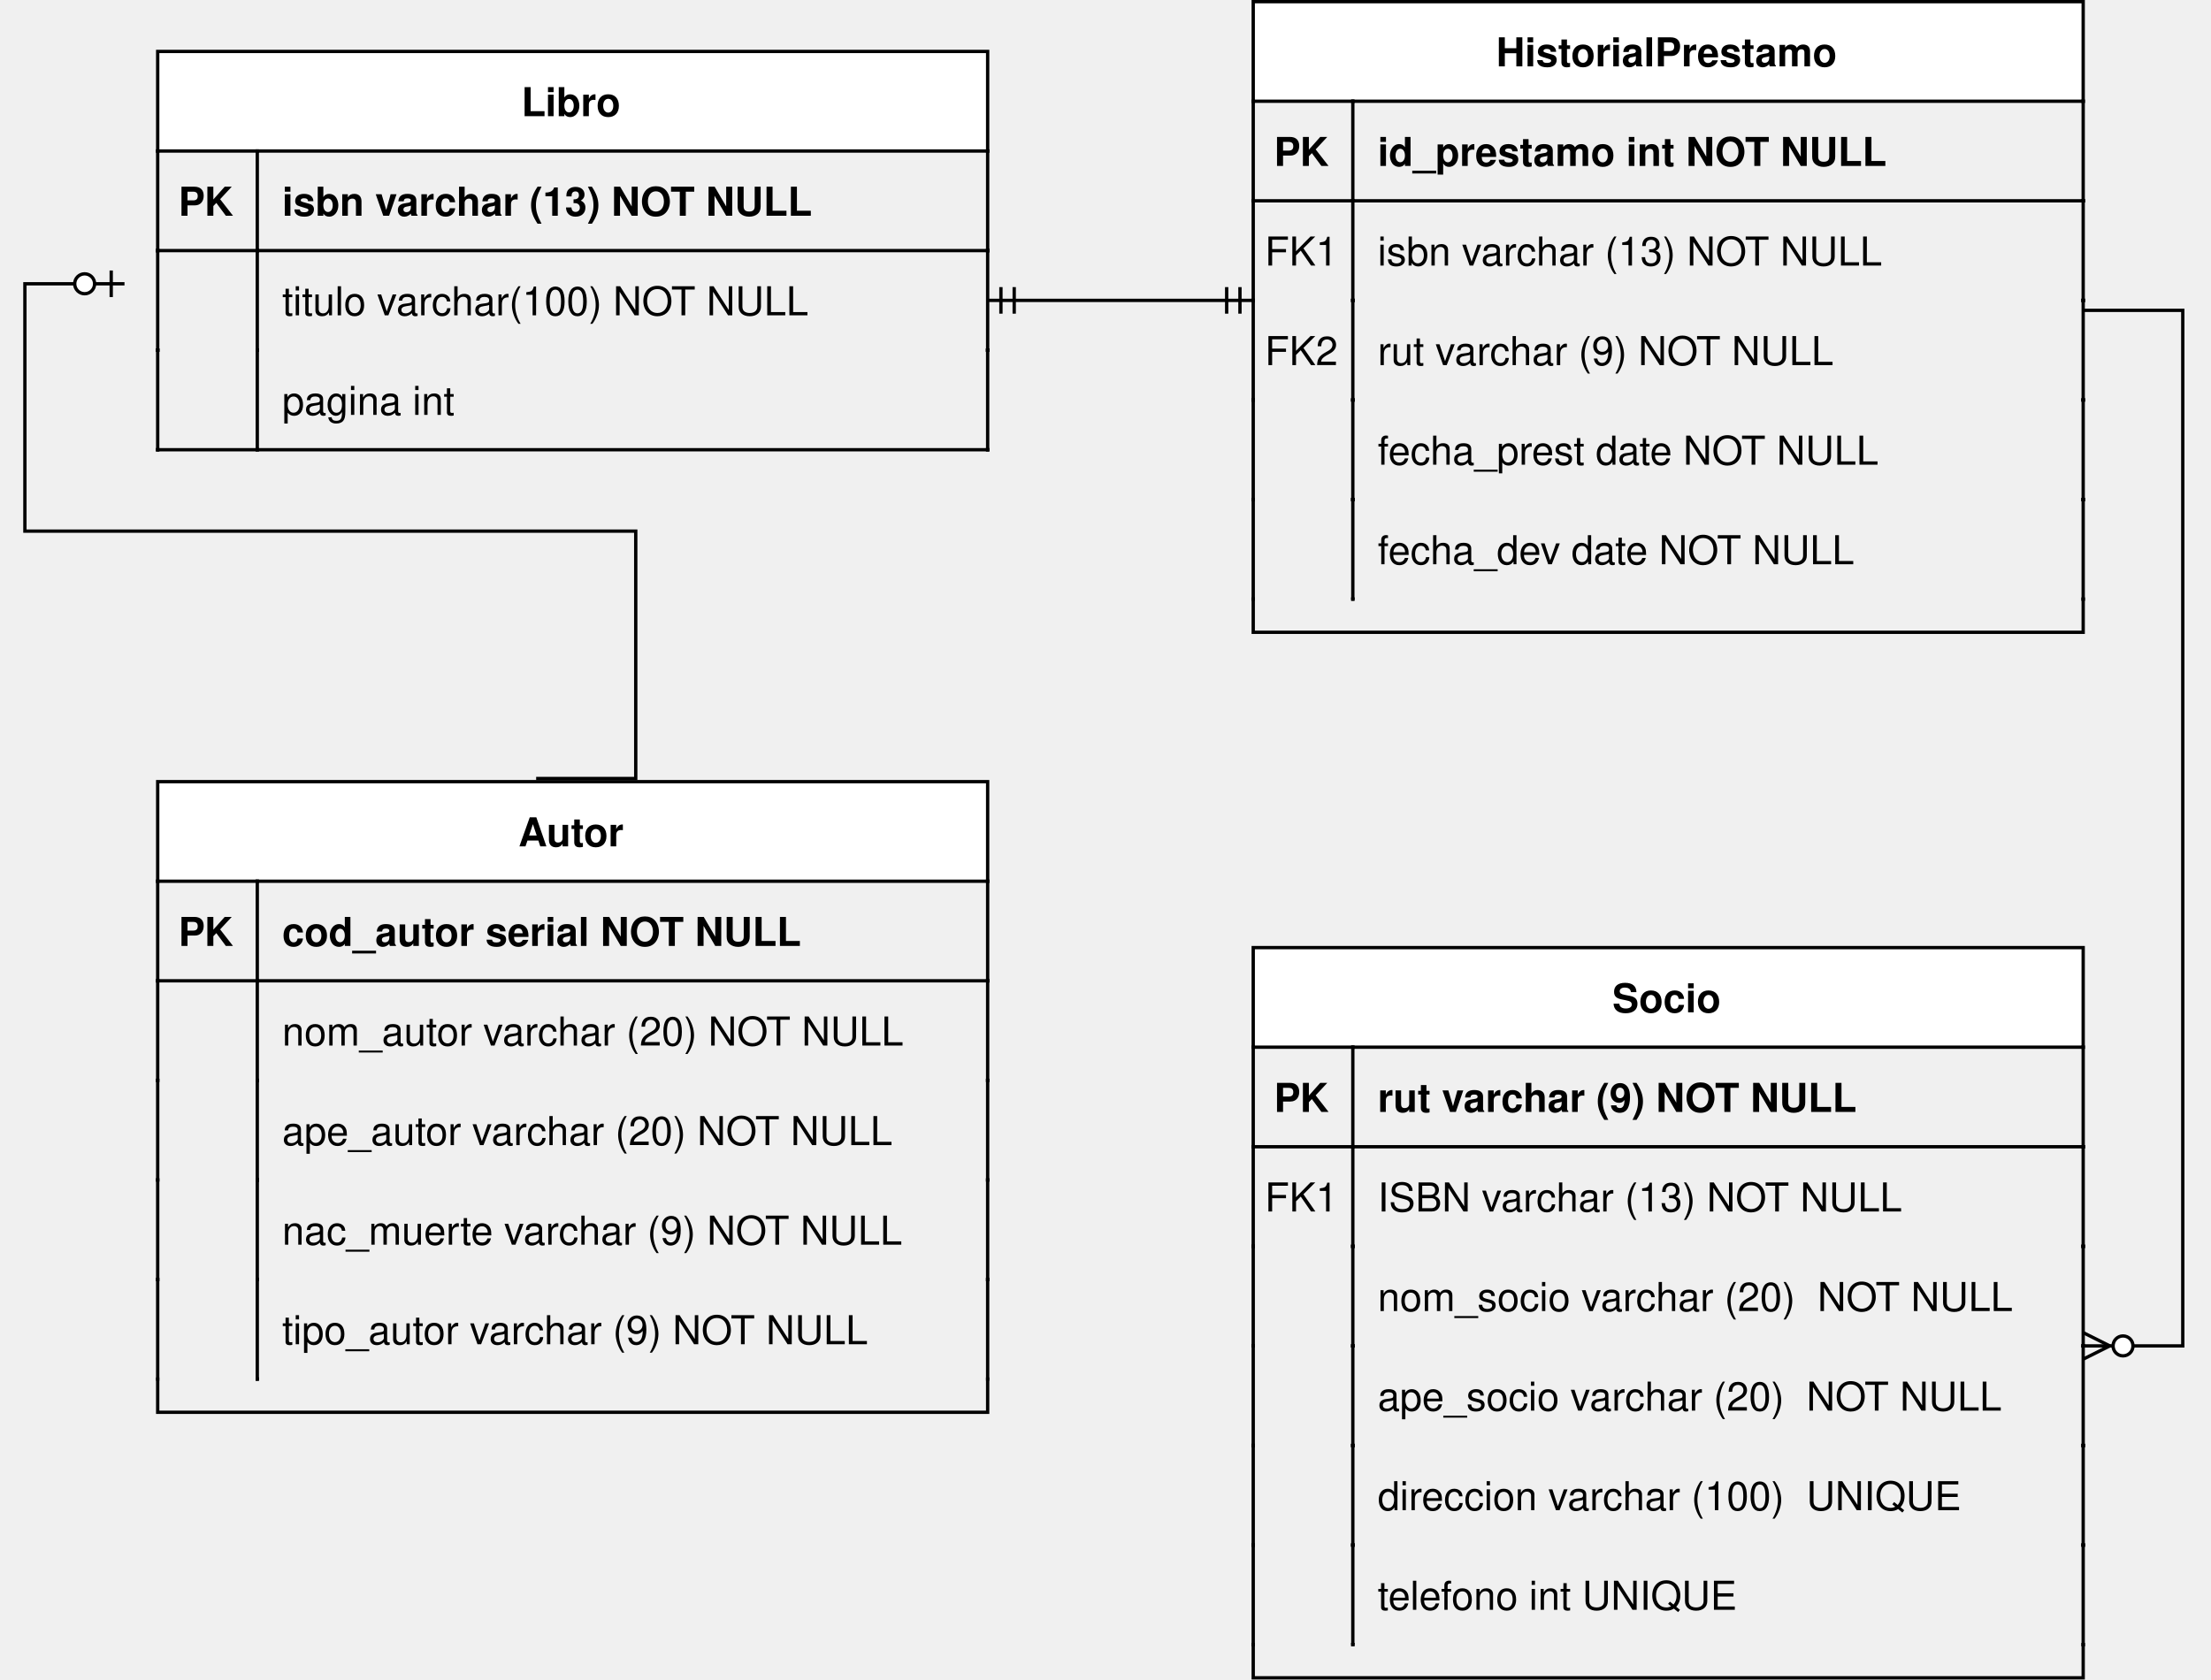
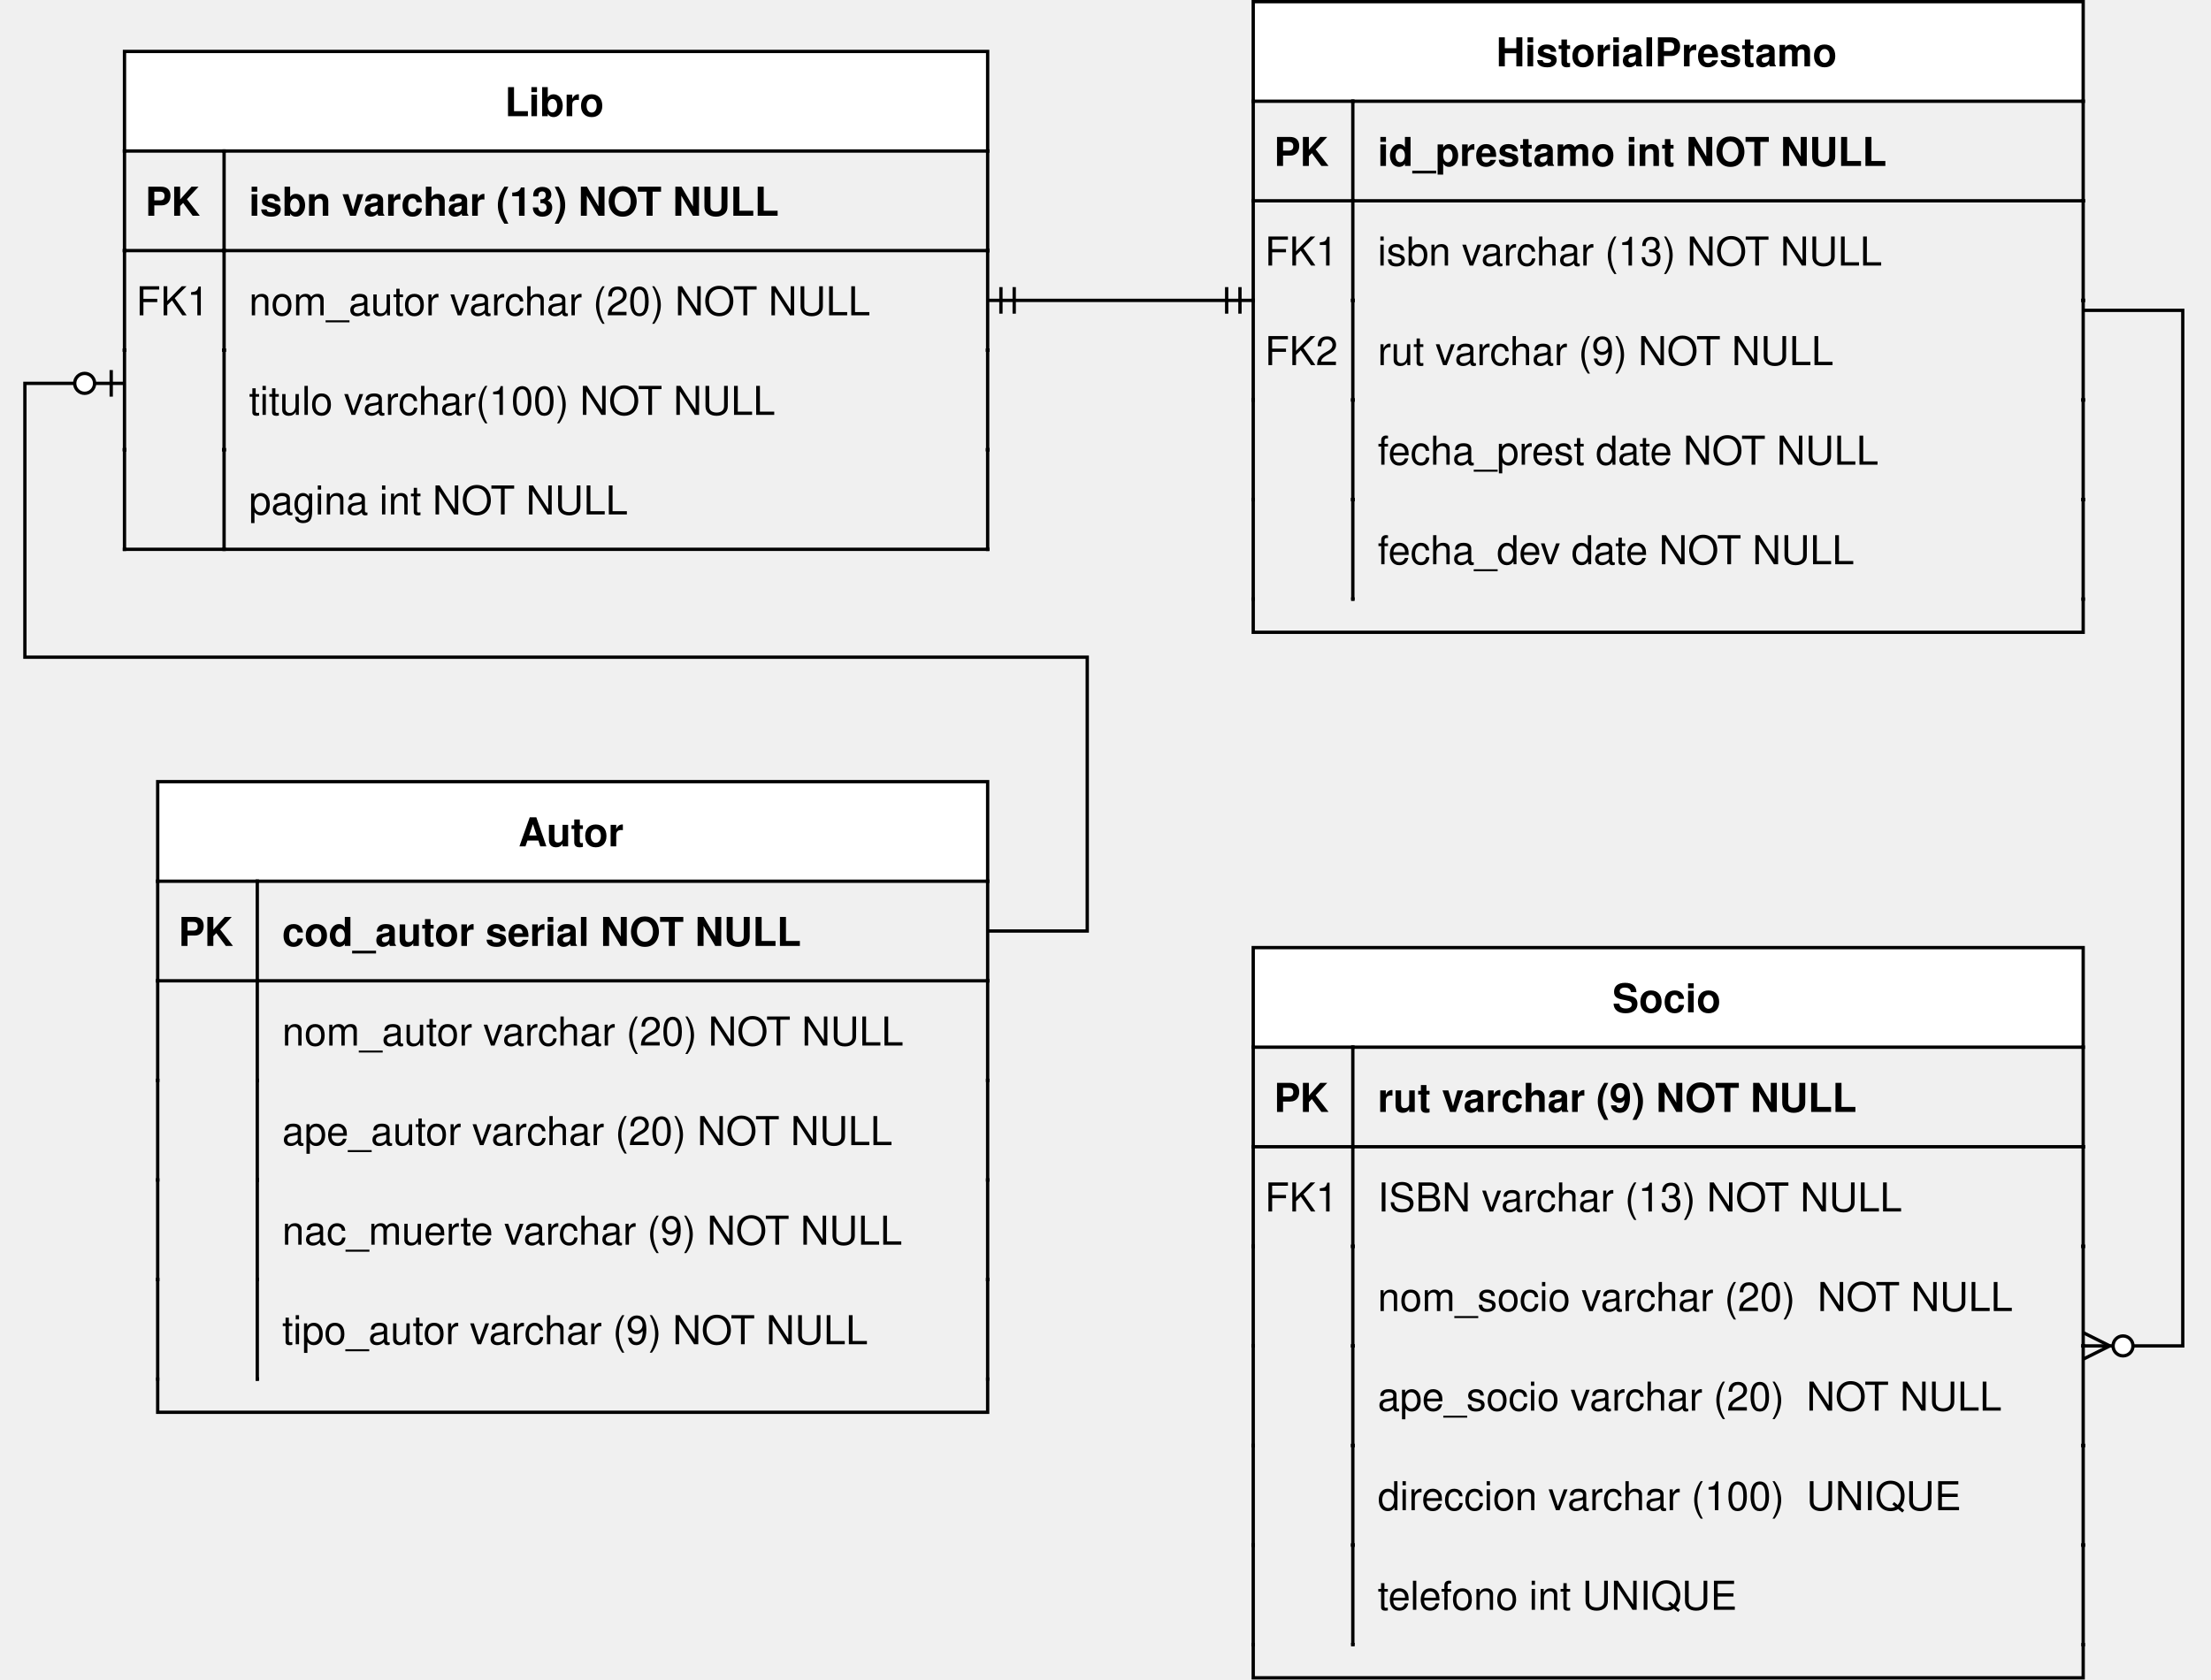
- <svg xmlns="http://www.w3.org/2000/svg" version="1.1" width="666px" height="506px" viewBox="-0.5 -0.5 666 506" content="&lt;mxfile host=&quot;app.diagrams.net&quot; modified=&quot;2022-03-12T14:23:06.981Z&quot; agent=&quot;5.0 (Windows NT 10.0; Win64; x64) AppleWebKit/537.36 (KHTML, like Gecko) Chrome/99.0.484.51 Safari/537.36&quot; etag=&quot;VTxY6vHKy9O6_uu7Og4n&quot; version=&quot;17.1.2&quot; type=&quot;github&quot; pages=&quot;2&quot;&gt;&lt;diagram id=&quot;R2lEEEUBdFMjLlhIrx00&quot; name=&quot;Page-1&quot;&gt;7V1RU6M6FP41zOw+6ECBqo+26urd6rpW9+7eFyeW2OYuJd2Q2tZfvwmQthBQKmCxYcZRcggBznfyneTkEDWzO55/IWAyusQOdLWW7sw180RrtQxDP2R/uGQRSiyrFQqGBDlRpZWgj55hJNQj6RQ50I9VpBi7FE3iwgH2PDigMRkgBM/i1R6xG7/rBAyhJOgPgCtL/0UOHYXSQ1tfyc8hGo7o8oWjM2MgKkcCfwQcPIuJ4JyeYY9Gj3gNyRh40KPszCUgvyHR7NMRpfxNj7XWGft55LX3hxgPXQgmyN8f4DETD3xW5ewRjJHL1bzWUCdqiN3OPNXMLsGYhkfjeRe6HCsBQ/hMZxlnl3ogvN0cF3T3nha93zr1zmfmD3p5Obw+eNhrmWEzT8CdRgruoQeCIw3RhVA7U9aEH1LwwEUdnwJCI+swdSZgeFOAPPZq5okRlF0XTHwUVA8lI+Q6PbDAUyoaEqXOI5pD5yY0Dl6X2UmPNcaLvHGu5n70MPw0cNHQY8cD9u78jh0CffYsPeDTqIasnUhhT5BQOF8TRdr6AvEYUrJgVcRZYRVRTzEOo/JsZXctYXejdZsTF4LIkIbLtlf4sIMIok3gsiS4MpFi704RcG9YJwTeMAAtjglXrEPw5BaQIaSRYIIRV+npEwy7QaB95Lpd7GIOrYc9KKoFb2d32A97366+b2s2e4AuKxurMvvh1QntYs+nhJkIvxVkSM0gR6tD8SS6jwsfxWOQSJv8+AFTynpVFq4v2/XraEfomjnBNSvD1pawvf66CbqYveyjGzDaCDkO9MJeyVkYrBBPATMVgaXWk3Ak+2JeRKzciKxBYG6IQNTYSi0btwZcZv4eoLCDp57jS7Aun7MA0m0JaeQ/eIGEDEaAeQf9k2F+Zn+uvt3y33e9nrZ0W3UyBkHEYd2OPwED5A174ZXthLXYlVjLPLv/tkq1nlzNlWs+Py4ubu3On4vZ889hf3z38I/58GevpbIP0Kv0Ae139AGp0MqjsRr2eVn9L5qpUnyfqgl50EYRnbp4Rfif2CwlSfe1w/1Vri/dMJSjdnkI2FB7OdR+tG1ql8d8NeziOXuwnVv7u07tBxKqEzBEHuDX8XBP7RAui8Tzm8Auk/j91+f2id55+u+oO/v/7rCN5mfunpFjgA6dIRTTIqZoRBc30AUUYe90dSacPIUxNtao2RnRsauFs27oOcc8msqKpzdj4DnfvGVYLu0E4a8LncgK4BzRn6IldvyLy/ftqHQyX6t2shAFj6nl53ph7SpeXF0WlMR1skFFkTiug7zksYzixuJsQkgC3T3FI8QvGNA1Djrn0jQP4oG+lm3Hm/DxlAxgdNV6iDXRkGW/0hANfLHU0Bssb9DTQat/BX/B319u/hz1v7vOcE90gDXLO0c+xYRxzTVh/hiMdyWyKxFPiollclESJ6Nt5xsdGEclDA/SoTMk6BQa+uXG9QWzr0VkN/35ZIfwgSK7b0Jk94eD6e8tB3CQcz9ZUm84KNzVqG6ZlrLLo8Z0RSi9tKdX6QDeM6yb/nxyXOfsq1HDjl8AAktRxn/bWl7tkN+I8vXy7UQ9vpdDRw3fl8P37xnrTX++wxS+r2+8900QHCjK90cStGRK43R/9PHZvnzDUI7gxS0bgi+d4JcJlltjeLNYuK729G5mALDr9G7KobpHyHg9jOGwEw67vcLsnmUX6rF7sVStht1fYHd76+xeLBZXf3Y3FWV3OQ4XsrsDnxpuz7IK5bhdHtv18QA1K+eavHJu5eXqVhnfRKV7E5UdcbFl2vp8EZVOSBKyu75srqZblkdbr4fUVF82b1x1oIcmYb4i8t/6mrm8rrprS+a2mmwvr3te9DtXcbrfhQXz0g1DOXKXV1Ebci+F3Le+QC4votawh79d+4dqMrvYImgNVg+P7/0weLLO7y39s9Ztace6wiyfYSTKsbzZJEJVRPM1WCYv5sJrT/SmollQpuzAGYgN029mJcpRvdF841AV1W99zdwoFoqrPdUbin7gYMiBOAcROGBMn/zKQV/j+ruri+93pzW0gAp5PstE1OP5ZkhfFc/n3YO0Op7f8SG9oeiQ3pCH9BQyVWNv9d2ykqSu4OA9fVubHCnv5W5r8wwJvsWXwFuEZ86QK+rl2c5GlNK3s4ntlBMZHa9wDQliqgpytoKLxLY3hra+7Y328qY3QSnZlGxxYkEz2F/mBSMUHwtS4QOzKopgWm321jkQ7RTdW+cw0ZDZTnSBivfWseS56/GUMsrKYkOFsgKTO6Vbes5RSnX76VgbTEcDBd9wIuiMMEHPHB93nSYi9ILyDI1d4MFzCJyEqIMd0f1THFreQe3HyiC0MqY8dUkhtOTZ62Y5hO+QL5g2RiqAiKJpJZY85xxg5x6EHK37kG+Cpr01CF2HbMH3sZNdHtemK2KDCa3SnqLYvPoVT7H1fEOrWE5KBQQBHSTaq8BNKJqjImwqkaMi3ERi5fIjuYv3sQ/l3IO9wZf+jXuoyj1sPWPRbinlHmxFN/C05W/OeGJL4x5y2ody7qHduIcauIftZzq21fIPbUX9Q1v2Dx4Y3I+nXIdxB1FgF7iP7x+y7EM5/2BvkPLY+IfK/MPW0yPtol8qfyz/YCuaLWnL600UTXDaBEJp/5BlH8r5h3YO/1BFVk34X6HyJNXo+5bd1laJNXv6vq6/8q+iUvJowrdK5KW8LRsmi+zfK6fFsBKpKMkshrw5LYYRb2jpkgrntLAiwZiuVydgMrrEDuQ1/gI=&lt;/diagram&gt;&lt;diagram id=&quot;EcGid6hLIUWH2yRnx0_d&quot; name=&quot;Página-2&quot;&gt;lZFdC4IwFIZ/zS6DdGF1bZZBEWQhdTfcmovpkbnQ+vUp02x4Uzfj7Nl7Pt4zhP2s3ihSpHugTCJ3SmuEV8h1F960OVvwNGA29wzgSlCDnAFE4sU62OXxh6CstIQaQGpR2DCBPGeJthhRCipbdgNpdy0IZyMQJUSOaSyoTjtb7nzgIRM87Ts73tK8ZKQXd07KlFCovhAOEPYVgDZRVvtMtrvr98Ir5+IdFmWwvR7D8+6enWg8McXW/6R8LCiW619LN8EwWnOx/hcHbw==&lt;/diagram&gt;&lt;/mxfile&gt;" resource="https://app.diagrams.net/#HFranSantander%2F-Biblioteca%2Fmain%2FModelo%20fisico.drawio.svg">
+ <svg xmlns="http://www.w3.org/2000/svg" version="1.1" width="666px" height="506px" viewBox="-0.5 -0.5 666 506" content="&lt;mxfile host=&quot;app.diagrams.net&quot; modified=&quot;2022-03-12T14:26:38.142Z&quot; agent=&quot;5.0 (Windows NT 10.0; Win64; x64) AppleWebKit/537.36 (KHTML, like Gecko) Chrome/99.0.484.51 Safari/537.36&quot; etag=&quot;GrKW9rPSQB9GoLAS4R18&quot; version=&quot;17.1.2&quot; type=&quot;github&quot; pages=&quot;2&quot;&gt;&lt;diagram id=&quot;R2lEEEUBdFMjLlhIrx00&quot; name=&quot;Page-1&quot;&gt;7V1tU+I6FP41zOz9oNMXivhRUFav6Lqie3fvFyfSCLlbGjYNAv76m7QNUNJikRZq0xlnl6RpaM/z5Dlpzmmome3R7CsB4+ENtqFTMzR7VjPPa4ah61qT/cdr5kFNvW4EFQOC7LDRsqKH3mBYqYW1E2RDL9KQYuxQNI5W9rHrwj6N1AFC8DTa7AU70W8dgwGUKnp94Mi1/yCbDoPapqUt6y8hGgzp4obDIyMgGocV3hDYeBqpgjPawS4NL/EOkhFwoUvZkRtAfkNSsy6GlPI7PasZHfb3wlsfDzAeOBCMkXfcxyNW3fdYk84LGCGHm3mlo1bYEfs686JmtgnGNPg0mrWhw7ESMATX1Ek4urAD4f2mOKF99Drv/taoezk1f9Cbm8HdyfORYQbdvAJnEhq4i54JDi1E58LszFhj/pGCZ17V8iggNGSHqbEKhjcFyGW3Zp7rftlxwNhDfvOgZogcuwvmeEJFR6LUekEzaN8H5OBtGU+6rDNe5J1zM/fCi+GHgYMGLvvcZ/fOv7FFoMeupQs8GraQrRMa7BUSCmcrVaG1vkI8gpTMWZPlWAlOCUeK3gzL0yXvjEZYN1zlnCAjCIk0WPS9xId9CCHaBq66BFciUuzeKQLOPRuEwB34oEUx4Ya1CR4/ADKANKwYY8RNevEKg2HgWx85Ths7mEPrYheKZv7dWS32x+63rR1bNYtdQJuV9WWZ/fHmhLax61HCKMK/CjKkppCj1aJ4HH6PA1/EZZDQmvzzM6aUjaokXDfz+n20Q3TNlOCauWFrSdjeXW+DLmY3++L4ijZEtg3dYFRyFQZLxGPAjEVgYfV1ONbHYlpE6qkRWYHA3BKBsLOlWbbuDTiM/i6gsIUnru1JsC6ucwekGxLSyHt2/RrSHwLmHbQvuvkX++/22wP/97HbrS3cVpHIIIQ4aNvyxqCP3EE3OLOxxhYrF7bMksdvtuw5AH36XQ0YvVv4C/7+ev/ntPfdsQdHDZk+CjkBbUEiiRup/UKiE2js0QnEY3siYdu51gs48FNBsIG+pVb9+PtuStC6ePQEJhSTqPQb2rr0Fw7+d3U/e36UWed/XF09WK0/V9O3n4Pe6PH5b/P5z5FRyXxOc/3TPcp8LLTyU3cBx7hs/o00VWpeH2sJ+eGcIjpx8FLdv+haabQ9Q2IoJ+3yo34l7dlIu24cWtt3ezorlrZbqc1fdm2Xn8vGYIBcwM/zAwRKSHp6PpRZ0p+u3xrnWuv139P29L/HZgPNOs6RnmK6Du0BFIthzNCIzu+hAyjC7sXySLBkFkRWWKdma0hHTi1Ya4WufcZjaKx4cT8Crv3NJ4MfjIk7QPjtQjtkAZwh+lP0xD7/4vXHVlg6n600O5+LgsvM8nO1sHIWLy5P80viPJlQ4fMft0FaJVnE7iLRFVFJfNu9wkj3Gwh0h4ORKqh5Eg3vGJYV7cLDE9KH4VlLwkgd1a13OqK+Z5Y6ymphQXi8FeZdIo9iwrTmjjDvDEZliee9s56wWYvWcdIblixOVhzjTjOYK8RDp0vQKTQRTI3rBtpvFc+LAze3pVwB5eeM530IkfLPDePvW17OQfbTeCG9MTPEEsXysmTKhlmjke2sMU13+6CO0gkduwWS3nEAcbG8/ToAeZWnbLG8gL4KKv7HMjgKh/xWkq9lzxP19F5eR6r0Phu9jwvq7Vfv5QB/57q4i78fguBEUb0/laAlExqV+9PPr/bZE0M5gRdfWQl85gIfG9rbq8Kbuy3XFV7ezQQAyi7vprxU9wKZrgdrOOyAzb5eYXVP4oV66r5b4lal7hvU3Tq4uu+2Fld8dU/IfS+9usvrcIG62/C10vYkViin7fLcrof7qIqc1+TIeT2tVi+wzX6xRWVHvFuYdvv3YPfrhiVkyx42V9Mty7Ot95fUVA+bV67at0OVPp+T+B88Zi7HVcsWMrfUVHs57nnVa91G5b4MAfPMiaGcuMtR1ErcMxH3gwfI5SBqAUf4x63fVFPZxS5Za/saeMHiyfq+Bm2jdqYprPIJJFFO5c0qESonmS9AmHw3F154oTcVzYIyZQfOQKyUfjuWKCf1evWOQ15Sf/CYub7bUlzhpV5X9AUHXV6IsxGBfab06285aCta/3h79f3xooAMyFHnkyiins5XU/q8dD5u5+n96nzJp/S6olN6XZ7SU8hMjd3le8tKirqCk/f4bW1SpLxnu63NGyT4Ad8Adx4c6SBHtEuznY0oxW9nE9kpJyQdb3AHCWKm8nO2/JPEtjd6bXXbm9rmTW/80npXMuNEQNPfX2YDCcXLglT4wKSGYjGtMHvrnIh+dt1bp7nWkdlYGwI5761Tl59dz4INexPUUKGswMVCo8gK1FLOUvLbT6e+xeOob+B7LgStISbojePjrMpEiJ5fnqKRA1x4CYG9VtXCthj+MQ4t7aT2c2UQ1hMeeYqSQliXn163yyHcQ75g3BxpB0QUTSupy8+cfWwvNlX3IN8ErfbRRegiZAvuhydlntfGG2KLB1qlPcVuz9XveIqD5xvWd8tJyUEgoI1Efzm4CUVzVASn8v3tjUO4i/3wQzn3YG3xpn/lHvJyDwfPWLQMpdyDpegGnpb8zhlPbKncQ0p+KOceGpV7KIB7OHymY0Mt/9BQ1D80ZP/ggv7TaMJtGHUQO+wC9/n9QxI/lPMP1hYpj5V/yM0/HDw90tr1TeXP5R8sRbMlLTneRNEYxz1AKO0fkvihnH9opPAPeWTVBL8KtX1SzebfiAoufS355GMpLynimPn+KJRYchI5Dc01cqRNXNH1aEfGekcfTlxhRYIxXW1OwHh4g23IW/wP&lt;/diagram&gt;&lt;diagram id=&quot;EcGid6hLIUWH2yRnx0_d&quot; name=&quot;Página-2&quot;&gt;lZFdC4IwFIZ/zS6DdGF1bZZBEWQhdTfcmovpkbnQ+vUp02x4Uzfj7Nl7Pt4zhP2s3ihSpHugTCJ3SmuEV8h1F960OVvwNGA29wzgSlCDnAFE4sU62OXxh6CstIQaQGpR2DCBPGeJthhRCipbdgNpdy0IZyMQJUSOaSyoTjtb7nzgIRM87Ts73tK8ZKQXd07KlFCovhAOEPYVgDZRVvtMtrvr98Ir5+IdFmWwvR7D8+6enWg8McXW/6R8LCiW619LN8EwWnOx/hcHbw==&lt;/diagram&gt;&lt;/mxfile&gt;" resource="https://app.diagrams.net/#HFranSantander%2F-Biblioteca%2Fmain%2FModelo%20fisico.drawio.svg">
  <defs>
-     <clipPath id="mx-clip-47-45-30-30-0">
-       <rect x="47" y="45" width="30" height="30" />
-     </clipPath>
-     <clipPath id="mx-clip-83-45-214-30-0">
-       <rect x="83" y="45" width="214" height="30" />
-     </clipPath>
-     <clipPath id="mx-clip-83-75-214-30-0">
-       <rect x="83" y="75" width="214" height="30" />
-     </clipPath>
-     <clipPath id="mx-clip-83-105-214-30-0">
-       <rect x="83" y="105" width="214" height="30" />
+     <clipPath id="mx-clip-37-45-30-30-0">
+       <rect x="37" y="45" width="30" height="30" />
+     </clipPath>
+     <clipPath id="mx-clip-73-45-224-30-0">
+       <rect x="73" y="45" width="224" height="30" />
+     </clipPath>
+     <clipPath id="mx-clip-37-75-30-30-0">
+       <rect x="37" y="75" width="30" height="30" />
+     </clipPath>
+     <clipPath id="mx-clip-73-75-224-30-0">
+       <rect x="73" y="75" width="224" height="30" />
+     </clipPath>
+     <clipPath id="mx-clip-73-105-224-30-0">
+       <rect x="73" y="105" width="224" height="30" />
+     </clipPath>
+     <clipPath id="mx-clip-73-135-224-30-0">
+       <rect x="73" y="135" width="224" height="30" />
    </clipPath>
    <clipPath id="mx-clip-377-30-30-30-0">
      <rect x="377" y="30" width="30" height="30" />
    </clipPath>
    <clipPath id="mx-clip-413-30-214-30-0">
      <rect x="413" y="30" width="214" height="30" />
    </clipPath>
    <clipPath id="mx-clip-377-60-30-30-0">
      <rect x="377" y="60" width="30" height="30" />
    </clipPath>
    <clipPath id="mx-clip-413-60-214-30-0">
      <rect x="413" y="60" width="214" height="30" />
    </clipPath>
    <clipPath id="mx-clip-377-90-30-30-0">
      <rect x="377" y="90" width="30" height="30" />
    </clipPath>
    <clipPath id="mx-clip-413-90-214-30-0">
      <rect x="413" y="90" width="214" height="30" />
    </clipPath>
    <clipPath id="mx-clip-413-120-214-30-0">
      <rect x="413" y="120" width="214" height="30" />
    </clipPath>
    <clipPath id="mx-clip-413-150-214-30-0">
      <rect x="413" y="150" width="214" height="30" />
    </clipPath>
    <clipPath id="mx-clip-377-315-30-30-0">
      <rect x="377" y="315" width="30" height="30" />
    </clipPath>
    <clipPath id="mx-clip-413-315-214-30-0">
      <rect x="413" y="315" width="214" height="30" />
    </clipPath>
    <clipPath id="mx-clip-377-345-30-30-0">
      <rect x="377" y="345" width="30" height="30" />
    </clipPath>
    <clipPath id="mx-clip-413-345-214-30-0">
      <rect x="413" y="345" width="214" height="30" />
    </clipPath>
    <clipPath id="mx-clip-413-375-214-30-0">
      <rect x="413" y="375" width="214" height="30" />
    </clipPath>
    <clipPath id="mx-clip-413-405-214-30-0">
      <rect x="413" y="405" width="214" height="30" />
    </clipPath>
    <clipPath id="mx-clip-413-435-214-30-0">
      <rect x="413" y="435" width="214" height="30" />
    </clipPath>
    <clipPath id="mx-clip-413-465-214-30-0">
      <rect x="413" y="465" width="214" height="30" />
    </clipPath>
    <clipPath id="mx-clip-47-265-30-30-0">
      <rect x="47" y="265" width="30" height="30" />
    </clipPath>
    <clipPath id="mx-clip-83-265-214-30-0">
      <rect x="83" y="265" width="214" height="30" />
    </clipPath>
    <clipPath id="mx-clip-83-295-214-30-0">
      <rect x="83" y="295" width="214" height="30" />
    </clipPath>
    <clipPath id="mx-clip-83-325-214-30-0">
      <rect x="83" y="325" width="214" height="30" />
    </clipPath>
    <clipPath id="mx-clip-83-355-214-30-0">
      <rect x="83" y="355" width="214" height="30" />
    </clipPath>
    <clipPath id="mx-clip-83-385-214-30-0">
      <rect x="83" y="385" width="214" height="30" />
    </clipPath>
  </defs>
  <g>
-     <path d="M 47 45 L 47 15 L 297 15 L 297 45" fill="rgb(255, 255, 255)" stroke="rgb(0, 0, 0)" stroke-miterlimit="10" pointer-events="all" />
-     <path d="M 47 45 L 47 135 L 297 135 L 297 45" fill="none" stroke="rgb(0, 0, 0)" stroke-miterlimit="10" pointer-events="none" />
-     <path d="M 47 45 L 297 45" fill="none" stroke="rgb(0, 0, 0)" stroke-miterlimit="10" pointer-events="none" />
-     <path d="M 77 45 L 77 75 L 77 105 L 77 135" fill="none" stroke="rgb(0, 0, 0)" stroke-miterlimit="10" pointer-events="none" />
-     <g fill="rgb(0, 0, 0)" font-family="Helvetica" font-weight="bold" pointer-events="none" text-anchor="middle" font-size="12px">
-       <text x="171.5" y="34.5">Libro</text>
-     </g>
-     <path d="M 47 45 M 297 45 M 297 75 L 47 75" fill="none" stroke="rgb(0, 0, 0)" stroke-linecap="square" stroke-miterlimit="10" pointer-events="none" />
-     <path d="M 47 45 M 77 45 M 77 75 M 47 75" fill="none" stroke="rgb(0, 0, 0)" stroke-linecap="square" stroke-miterlimit="10" pointer-events="none" />
-     <g fill="rgb(0, 0, 0)" font-family="Helvetica" font-weight="bold" pointer-events="none" clip-path="url(#mx-clip-47-45-30-30-0)" text-anchor="middle" font-size="12px">
-       <text x="61.5" y="64.5">PK</text>
-     </g>
-     <path d="M 77 45 M 297 45 M 297 75 M 77 75" fill="none" stroke="rgb(0, 0, 0)" stroke-linecap="square" stroke-miterlimit="10" pointer-events="none" />
-     <g fill="rgb(0, 0, 0)" font-family="Helvetica" font-weight="bold" text-decoration="underline" pointer-events="none" clip-path="url(#mx-clip-83-45-214-30-0)" font-size="12px">
-       <text x="84.5" y="64.5">isbn varchar (13) NOT NULL </text>
-     </g>
-     <path d="M 47 75 M 297 75 M 297 105 M 47 105" fill="none" stroke="rgb(0, 0, 0)" stroke-linecap="square" stroke-miterlimit="10" pointer-events="none" />
-     <path d="M 47 75 M 77 75 M 77 105 M 47 105" fill="none" stroke="rgb(0, 0, 0)" stroke-linecap="square" stroke-miterlimit="10" pointer-events="none" />
-     <path d="M 77 75 M 297 75 M 297 105 M 77 105" fill="none" stroke="rgb(0, 0, 0)" stroke-linecap="square" stroke-miterlimit="10" pointer-events="none" />
-     <g fill="rgb(0, 0, 0)" font-family="Helvetica" pointer-events="none" clip-path="url(#mx-clip-83-75-214-30-0)" font-size="12px">
-       <text x="84.5" y="94.5">titulo varchar(100) NOT NULL</text>
-     </g>
-     <path d="M 47 105 M 297 105 M 297 135 M 47 135" fill="none" stroke="rgb(0, 0, 0)" stroke-linecap="square" stroke-miterlimit="10" pointer-events="none" />
-     <path d="M 47 105 M 77 105 M 77 135 M 47 135" fill="none" stroke="rgb(0, 0, 0)" stroke-linecap="square" stroke-miterlimit="10" pointer-events="none" />
-     <path d="M 77 105 M 297 105 M 297 135 M 77 135" fill="none" stroke="rgb(0, 0, 0)" stroke-linecap="square" stroke-miterlimit="10" pointer-events="none" />
-     <g fill="rgb(0, 0, 0)" font-family="Helvetica" pointer-events="none" clip-path="url(#mx-clip-83-105-214-30-0)" font-size="12px">
-       <text x="84.5" y="124.5">pagina int</text>
+     <path d="M 37 45 L 37 15 L 297 15 L 297 45" fill="rgb(255, 255, 255)" stroke="rgb(0, 0, 0)" stroke-miterlimit="10" pointer-events="all" />
+     <path d="M 37 45 L 37 165 L 297 165 L 297 45" fill="none" stroke="rgb(0, 0, 0)" stroke-miterlimit="10" pointer-events="none" />
+     <path d="M 37 45 L 297 45" fill="none" stroke="rgb(0, 0, 0)" stroke-miterlimit="10" pointer-events="none" />
+     <path d="M 67 45 L 67 75 L 67 105 L 67 135 L 67 165" fill="none" stroke="rgb(0, 0, 0)" stroke-miterlimit="10" pointer-events="none" />
+     <g fill="rgb(0, 0, 0)" font-family="Helvetica" font-weight="bold" pointer-events="none" text-anchor="middle" font-size="12px">
+       <text x="166.5" y="34.5">Libro</text>
+     </g>
+     <path d="M 37 45 M 297 45 M 297 75 L 37 75" fill="none" stroke="rgb(0, 0, 0)" stroke-linecap="square" stroke-miterlimit="10" pointer-events="none" />
+     <path d="M 37 45 M 67 45 M 67 75 M 37 75" fill="none" stroke="rgb(0, 0, 0)" stroke-linecap="square" stroke-miterlimit="10" pointer-events="none" />
+     <g fill="rgb(0, 0, 0)" font-family="Helvetica" font-weight="bold" pointer-events="none" clip-path="url(#mx-clip-37-45-30-30-0)" text-anchor="middle" font-size="12px">
+       <text x="51.5" y="64.5">PK</text>
+     </g>
+     <path d="M 67 45 M 297 45 M 297 75 M 67 75" fill="none" stroke="rgb(0, 0, 0)" stroke-linecap="square" stroke-miterlimit="10" pointer-events="none" />
+     <g fill="rgb(0, 0, 0)" font-family="Helvetica" font-weight="bold" text-decoration="underline" pointer-events="none" clip-path="url(#mx-clip-73-45-224-30-0)" font-size="12px">
+       <text x="74.5" y="64.5">isbn varchar (13) NOT NULL </text>
+     </g>
+     <path d="M 37 75 M 297 75 M 297 105 M 37 105" fill="none" stroke="rgb(0, 0, 0)" stroke-linecap="square" stroke-miterlimit="10" pointer-events="none" />
+     <path d="M 37 75 M 67 75 M 67 105 M 37 105" fill="none" stroke="rgb(0, 0, 0)" stroke-linecap="square" stroke-miterlimit="10" pointer-events="none" />
+     <g fill="rgb(0, 0, 0)" font-family="Helvetica" pointer-events="none" clip-path="url(#mx-clip-37-75-30-30-0)" text-anchor="middle" font-size="12px">
+       <text x="51.5" y="94.5">FK1</text>
+     </g>
+     <path d="M 67 75 M 297 75 M 297 105 M 67 105" fill="none" stroke="rgb(0, 0, 0)" stroke-linecap="square" stroke-miterlimit="10" pointer-events="none" />
+     <g fill="rgb(0, 0, 0)" font-family="Helvetica" pointer-events="none" clip-path="url(#mx-clip-73-75-224-30-0)" font-size="12px">
+       <text x="74.5" y="94.5">nom_autor varchar (20) NOT NULL</text>
+     </g>
+     <path d="M 37 105 M 297 105 M 297 135 M 37 135" fill="none" stroke="rgb(0, 0, 0)" stroke-linecap="square" stroke-miterlimit="10" pointer-events="none" />
+     <path d="M 37 105 M 67 105 M 67 135 M 37 135" fill="none" stroke="rgb(0, 0, 0)" stroke-linecap="square" stroke-miterlimit="10" pointer-events="none" />
+     <path d="M 67 105 M 297 105 M 297 135 M 67 135" fill="none" stroke="rgb(0, 0, 0)" stroke-linecap="square" stroke-miterlimit="10" pointer-events="none" />
+     <g fill="rgb(0, 0, 0)" font-family="Helvetica" pointer-events="none" clip-path="url(#mx-clip-73-105-224-30-0)" font-size="12px">
+       <text x="74.5" y="124.5">titulo varchar(100) NOT NULL</text>
+     </g>
+     <path d="M 37 135 M 297 135 M 297 165 M 37 165" fill="none" stroke="rgb(0, 0, 0)" stroke-linecap="square" stroke-miterlimit="10" pointer-events="none" />
+     <path d="M 37 135 M 67 135 M 67 165 M 37 165" fill="none" stroke="rgb(0, 0, 0)" stroke-linecap="square" stroke-miterlimit="10" pointer-events="none" />
+     <path d="M 67 135 M 297 135 M 297 165 M 67 165" fill="none" stroke="rgb(0, 0, 0)" stroke-linecap="square" stroke-miterlimit="10" pointer-events="none" />
+     <g fill="rgb(0, 0, 0)" font-family="Helvetica" pointer-events="none" clip-path="url(#mx-clip-73-135-224-30-0)" font-size="12px">
+       <text x="74.5" y="154.5">pagina int NOT NULL</text>
    </g>
    <path d="M 297 90 L 327 90 L 347 90 L 377 90" fill="none" stroke="rgb(0, 0, 0)" stroke-miterlimit="10" pointer-events="none" />
    <path d="M 301 86 L 301 94 M 305 86 L 305 94" fill="none" stroke="rgb(0, 0, 0)" stroke-miterlimit="10" pointer-events="none" />
    <path d="M 373 94 L 373 86 M 369 94 L 369 86" fill="none" stroke="rgb(0, 0, 0)" stroke-miterlimit="10" pointer-events="none" />
    <path d="M 377 30 L 377 0 L 627 0 L 627 30" fill="rgb(255, 255, 255)" stroke="rgb(0, 0, 0)" stroke-miterlimit="10" pointer-events="none" />
    <path d="M 377 30 L 377 190 L 627 190 L 627 30" fill="none" stroke="rgb(0, 0, 0)" stroke-miterlimit="10" pointer-events="none" />
    <path d="M 377 30 L 627 30" fill="none" stroke="rgb(0, 0, 0)" stroke-miterlimit="10" pointer-events="none" />
    <path d="M 407 30 L 407 60 L 407 90 L 407 120 L 407 150 L 407 180" fill="none" stroke="rgb(0, 0, 0)" stroke-miterlimit="10" pointer-events="none" />
    <g fill="rgb(0, 0, 0)" font-family="Helvetica" font-weight="bold" pointer-events="none" text-anchor="middle" font-size="12px">
      <text x="501.5" y="19.5">HistorialPrestamo</text>
    </g>
    <path d="M 377 30 M 627 30 M 627 60 L 377 60" fill="none" stroke="rgb(0, 0, 0)" stroke-linecap="square" stroke-miterlimit="10" pointer-events="none" />
    <path d="M 377 30 M 407 30 M 407 60 M 377 60" fill="none" stroke="rgb(0, 0, 0)" stroke-linecap="square" stroke-miterlimit="10" pointer-events="none" />
    <g fill="rgb(0, 0, 0)" font-family="Helvetica" font-weight="bold" pointer-events="none" clip-path="url(#mx-clip-377-30-30-30-0)" text-anchor="middle" font-size="12px">
      <text x="391.5" y="49.5">PK</text>
    </g>
    <path d="M 407 30 M 627 30 M 627 60 M 407 60" fill="none" stroke="rgb(0, 0, 0)" stroke-linecap="square" stroke-miterlimit="10" pointer-events="none" />
    <g fill="rgb(0, 0, 0)" font-family="Helvetica" font-weight="bold" text-decoration="underline" pointer-events="none" clip-path="url(#mx-clip-413-30-214-30-0)" font-size="12px">
      <text x="414.5" y="49.5">id_prestamo int NOT NULL </text>
    </g>
    <path d="M 377 60 M 627 60 M 627 90 M 377 90" fill="none" stroke="rgb(0, 0, 0)" stroke-linecap="square" stroke-miterlimit="10" pointer-events="none" />
    <path d="M 377 60 M 407 60 M 407 90 M 377 90" fill="none" stroke="rgb(0, 0, 0)" stroke-linecap="square" stroke-miterlimit="10" pointer-events="none" />
    <g fill="rgb(0, 0, 0)" font-family="Helvetica" pointer-events="none" clip-path="url(#mx-clip-377-60-30-30-0)" text-anchor="middle" font-size="12px">
      <text x="391.5" y="79.5">FK1</text>
    </g>
    <path d="M 407 60 M 627 60 M 627 90 M 407 90" fill="none" stroke="rgb(0, 0, 0)" stroke-linecap="square" stroke-miterlimit="10" pointer-events="none" />
    <g fill="rgb(0, 0, 0)" font-family="Helvetica" pointer-events="none" clip-path="url(#mx-clip-413-60-214-30-0)" font-size="12px">
      <text x="414.5" y="79.5">isbn varchar (13) NOT NULL</text>
    </g>
    <path d="M 377 90 M 627 90 M 627 120 M 377 120" fill="none" stroke="rgb(0, 0, 0)" stroke-linecap="square" stroke-miterlimit="10" pointer-events="none" />
    <path d="M 377 90 M 407 90 M 407 120 M 377 120" fill="none" stroke="rgb(0, 0, 0)" stroke-linecap="square" stroke-miterlimit="10" pointer-events="none" />
    <g fill="rgb(0, 0, 0)" font-family="Helvetica" pointer-events="none" clip-path="url(#mx-clip-377-90-30-30-0)" text-anchor="middle" font-size="12px">
      <text x="391.5" y="109.5">FK2</text>
    </g>
    <path d="M 407 90 M 627 90 M 627 120 M 407 120" fill="none" stroke="rgb(0, 0, 0)" stroke-linecap="square" stroke-miterlimit="10" pointer-events="none" />
    <g fill="rgb(0, 0, 0)" font-family="Helvetica" pointer-events="none" clip-path="url(#mx-clip-413-90-214-30-0)" font-size="12px">
      <text x="414.5" y="109.5">rut varchar (9) NOT NULL</text>
    </g>
    <path d="M 377 120 M 627 120 M 627 150 M 377 150" fill="none" stroke="rgb(0, 0, 0)" stroke-linecap="square" stroke-miterlimit="10" pointer-events="none" />
    <path d="M 377 120 M 407 120 M 407 150 M 377 150" fill="none" stroke="rgb(0, 0, 0)" stroke-linecap="square" stroke-miterlimit="10" pointer-events="none" />
    <path d="M 407 120 M 627 120 M 627 150 M 407 150" fill="none" stroke="rgb(0, 0, 0)" stroke-linecap="square" stroke-miterlimit="10" pointer-events="none" />
    <g fill="rgb(0, 0, 0)" font-family="Helvetica" pointer-events="none" clip-path="url(#mx-clip-413-120-214-30-0)" font-size="12px">
      <text x="414.5" y="139.5">fecha_prest date NOT NULL</text>
    </g>
    <path d="M 377 150 M 627 150 M 627 180 M 377 180" fill="none" stroke="rgb(0, 0, 0)" stroke-linecap="square" stroke-miterlimit="10" pointer-events="none" />
    <path d="M 377 150 M 407 150 M 407 180 M 377 180" fill="none" stroke="rgb(0, 0, 0)" stroke-linecap="square" stroke-miterlimit="10" pointer-events="none" />
    <path d="M 407 150 M 627 150 M 627 180 M 407 180" fill="none" stroke="rgb(0, 0, 0)" stroke-linecap="square" stroke-miterlimit="10" pointer-events="none" />
    <g fill="rgb(0, 0, 0)" font-family="Helvetica" pointer-events="none" clip-path="url(#mx-clip-413-150-214-30-0)" font-size="12px">
      <text x="414.5" y="169.5">fecha_dev date NOT NULL</text>
    </g>
    <path d="M 377 315 L 377 285 L 627 285 L 627 315" fill="rgb(255, 255, 255)" stroke="rgb(0, 0, 0)" stroke-miterlimit="10" pointer-events="none" />
    <path d="M 377 315 L 377 505 L 627 505 L 627 315" fill="none" stroke="rgb(0, 0, 0)" stroke-miterlimit="10" pointer-events="none" />
    <path d="M 377 315 L 627 315" fill="none" stroke="rgb(0, 0, 0)" stroke-miterlimit="10" pointer-events="none" />
    <path d="M 407 315 L 407 345 L 407 375 L 407 405 L 407 435 L 407 465 L 407 495" fill="none" stroke="rgb(0, 0, 0)" stroke-miterlimit="10" pointer-events="none" />
    <g fill="rgb(0, 0, 0)" font-family="Helvetica" font-weight="bold" pointer-events="none" text-anchor="middle" font-size="12px">
      <text x="501.5" y="304.5">Socio</text>
    </g>
    <path d="M 377 315 M 627 315 M 627 345 L 377 345" fill="none" stroke="rgb(0, 0, 0)" stroke-linecap="square" stroke-miterlimit="10" pointer-events="none" />
    <path d="M 377 315 M 407 315 M 407 345 M 377 345" fill="none" stroke="rgb(0, 0, 0)" stroke-linecap="square" stroke-miterlimit="10" pointer-events="none" />
    <g fill="rgb(0, 0, 0)" font-family="Helvetica" font-weight="bold" pointer-events="none" clip-path="url(#mx-clip-377-315-30-30-0)" text-anchor="middle" font-size="12px">
      <text x="391.5" y="334.5">PK</text>
    </g>
    <path d="M 407 315 M 627 315 M 627 345 M 407 345" fill="none" stroke="rgb(0, 0, 0)" stroke-linecap="square" stroke-miterlimit="10" pointer-events="none" />
    <g fill="rgb(0, 0, 0)" font-family="Helvetica" font-weight="bold" text-decoration="underline" pointer-events="none" clip-path="url(#mx-clip-413-315-214-30-0)" font-size="12px">
      <text x="414.5" y="334.5">rut varchar (9) NOT NULL </text>
    </g>
    <path d="M 377 345 M 627 345 M 627 375 M 377 375" fill="none" stroke="rgb(0, 0, 0)" stroke-linecap="square" stroke-miterlimit="10" pointer-events="none" />
    <path d="M 377 345 M 407 345 M 407 375 M 377 375" fill="none" stroke="rgb(0, 0, 0)" stroke-linecap="square" stroke-miterlimit="10" pointer-events="none" />
    <g fill="rgb(0, 0, 0)" font-family="Helvetica" pointer-events="none" clip-path="url(#mx-clip-377-345-30-30-0)" text-anchor="middle" font-size="12px">
      <text x="391.5" y="364.5">FK1</text>
    </g>
    <path d="M 407 345 M 627 345 M 627 375 M 407 375" fill="none" stroke="rgb(0, 0, 0)" stroke-linecap="square" stroke-miterlimit="10" pointer-events="none" />
    <g fill="rgb(0, 0, 0)" font-family="Helvetica" pointer-events="none" clip-path="url(#mx-clip-413-345-214-30-0)" font-size="12px">
      <text x="414.5" y="364.5">ISBN varchar (13) NOT NULL</text>
    </g>
    <path d="M 377 375 M 627 375 M 627 405 M 377 405" fill="none" stroke="rgb(0, 0, 0)" stroke-linecap="square" stroke-miterlimit="10" pointer-events="none" />
    <path d="M 377 375 M 407 375 M 407 405 M 377 405" fill="none" stroke="rgb(0, 0, 0)" stroke-linecap="square" stroke-miterlimit="10" pointer-events="none" />
    <path d="M 407 375 M 627 375 M 627 405 M 407 405" fill="none" stroke="rgb(0, 0, 0)" stroke-linecap="square" stroke-miterlimit="10" pointer-events="none" />
    <g fill="rgb(0, 0, 0)" font-family="Helvetica" pointer-events="none" clip-path="url(#mx-clip-413-375-214-30-0)" font-size="12px">
      <text x="414.5" y="394.5">nom_socio varchar (20)  NOT NULL</text>
    </g>
    <path d="M 377 405 M 627 405 M 627 435 M 377 435" fill="none" stroke="rgb(0, 0, 0)" stroke-linecap="square" stroke-miterlimit="10" pointer-events="none" />
    <path d="M 377 405 M 407 405 M 407 435 M 377 435" fill="none" stroke="rgb(0, 0, 0)" stroke-linecap="square" stroke-miterlimit="10" pointer-events="none" />
    <path d="M 407 405 M 627 405 M 627 435 M 407 435" fill="none" stroke="rgb(0, 0, 0)" stroke-linecap="square" stroke-miterlimit="10" pointer-events="none" />
    <g fill="rgb(0, 0, 0)" font-family="Helvetica" pointer-events="none" clip-path="url(#mx-clip-413-405-214-30-0)" font-size="12px">
      <text x="414.5" y="424.5">ape_socio varchar (20)  NOT NULL</text>
    </g>
    <path d="M 377 435 M 627 435 M 627 465 M 377 465" fill="none" stroke="rgb(0, 0, 0)" stroke-linecap="square" stroke-miterlimit="10" pointer-events="none" />
    <path d="M 377 435 M 407 435 M 407 465 M 377 465" fill="none" stroke="rgb(0, 0, 0)" stroke-linecap="square" stroke-miterlimit="10" pointer-events="none" />
    <path d="M 407 435 M 627 435 M 627 465 M 407 465" fill="none" stroke="rgb(0, 0, 0)" stroke-linecap="square" stroke-miterlimit="10" pointer-events="none" />
    <g fill="rgb(0, 0, 0)" font-family="Helvetica" pointer-events="none" clip-path="url(#mx-clip-413-435-214-30-0)" font-size="12px">
      <text x="414.5" y="454.5">direccion varchar (100)  UNIQUE</text>
    </g>
    <path d="M 377 465 M 627 465 M 627 495 M 377 495" fill="none" stroke="rgb(0, 0, 0)" stroke-linecap="square" stroke-miterlimit="10" pointer-events="none" />
    <path d="M 377 465 M 407 465 M 407 495 M 377 495" fill="none" stroke="rgb(0, 0, 0)" stroke-linecap="square" stroke-miterlimit="10" pointer-events="none" />
    <path d="M 407 465 M 627 465 M 627 495 M 407 495" fill="none" stroke="rgb(0, 0, 0)" stroke-linecap="square" stroke-miterlimit="10" pointer-events="none" />
    <g fill="rgb(0, 0, 0)" font-family="Helvetica" pointer-events="none" clip-path="url(#mx-clip-413-465-214-30-0)" font-size="12px">
      <text x="414.5" y="484.5">telefono int UNIQUE</text>
    </g>
    <path d="M 627 93 L 657 93 L 657 405 L 627 405" fill="none" stroke="rgb(0, 0, 0)" stroke-miterlimit="10" pointer-events="none" />
    <ellipse cx="639" cy="405" rx="3" ry="3" fill="#ffffff" stroke="rgb(0, 0, 0)" pointer-events="none" />
    <path d="M 627 409 L 635 405 L 627 401" fill="none" stroke="rgb(0, 0, 0)" stroke-miterlimit="10" pointer-events="none" />
    <path d="M 47 265 L 47 235 L 297 235 L 297 265" fill="rgb(255, 255, 255)" stroke="rgb(0, 0, 0)" stroke-miterlimit="10" pointer-events="none" />
    <path d="M 47 265 L 47 425 L 297 425 L 297 265" fill="none" stroke="rgb(0, 0, 0)" stroke-miterlimit="10" pointer-events="none" />
    <path d="M 47 265 L 297 265" fill="none" stroke="rgb(0, 0, 0)" stroke-miterlimit="10" pointer-events="none" />
    <path d="M 77 265 L 77 295 L 77 325 L 77 355 L 77 385 L 77 415" fill="none" stroke="rgb(0, 0, 0)" stroke-miterlimit="10" pointer-events="none" />
    <g fill="rgb(0, 0, 0)" font-family="Helvetica" font-weight="bold" pointer-events="none" text-anchor="middle" font-size="12px">
      <text x="171.5" y="254.5">Autor</text>
    </g>
    <path d="M 47 265 M 297 265 M 297 295 L 47 295" fill="none" stroke="rgb(0, 0, 0)" stroke-linecap="square" stroke-miterlimit="10" pointer-events="none" />
    <path d="M 47 265 M 77 265 M 77 295 M 47 295" fill="none" stroke="rgb(0, 0, 0)" stroke-linecap="square" stroke-miterlimit="10" pointer-events="none" />
    <g fill="rgb(0, 0, 0)" font-family="Helvetica" font-weight="bold" pointer-events="none" clip-path="url(#mx-clip-47-265-30-30-0)" text-anchor="middle" font-size="12px">
      <text x="61.5" y="284.5">PK</text>
    </g>
    <path d="M 77 265 M 297 265 M 297 295 M 77 295" fill="none" stroke="rgb(0, 0, 0)" stroke-linecap="square" stroke-miterlimit="10" pointer-events="none" />
    <g fill="rgb(0, 0, 0)" font-family="Helvetica" font-weight="bold" text-decoration="underline" pointer-events="none" clip-path="url(#mx-clip-83-265-214-30-0)" font-size="12px">
      <text x="84.5" y="284.5">cod_autor serial NOT NULL</text>
    </g>
    <path d="M 47 295 M 77 295 M 77 325 M 47 325" fill="none" stroke="rgb(0, 0, 0)" stroke-linecap="square" stroke-miterlimit="10" pointer-events="none" />
    <path d="M 77 295 M 297 295 M 297 325 M 77 325" fill="none" stroke="rgb(0, 0, 0)" stroke-linecap="square" stroke-miterlimit="10" pointer-events="none" />
    <g fill="rgb(0, 0, 0)" font-family="Helvetica" pointer-events="none" clip-path="url(#mx-clip-83-295-214-30-0)" font-size="12px">
      <text x="84.5" y="314.5">nom_autor varchar (20) NOT NULL</text>
    </g>
    <path d="M 47 325 M 77 325 M 77 355 M 47 355" fill="none" stroke="rgb(0, 0, 0)" stroke-linecap="square" stroke-miterlimit="10" pointer-events="none" />
    <path d="M 77 325 M 297 325 M 297 355 M 77 355" fill="none" stroke="rgb(0, 0, 0)" stroke-linecap="square" stroke-miterlimit="10" pointer-events="none" />
    <g fill="rgb(0, 0, 0)" font-family="Helvetica" pointer-events="none" clip-path="url(#mx-clip-83-325-214-30-0)" font-size="12px">
      <text x="84.5" y="344.5">ape_autor varchar (20) NOT NULL</text>
    </g>
    <path d="M 47 355 M 77 355 M 77 385 M 47 385" fill="none" stroke="rgb(0, 0, 0)" stroke-linecap="square" stroke-miterlimit="10" pointer-events="none" />
    <path d="M 77 355 M 297 355 M 297 385 M 77 385" fill="none" stroke="rgb(0, 0, 0)" stroke-linecap="square" stroke-miterlimit="10" pointer-events="none" />
    <g fill="rgb(0, 0, 0)" font-family="Helvetica" pointer-events="none" clip-path="url(#mx-clip-83-355-214-30-0)" font-size="12px">
      <text x="84.5" y="374.5">nac_muerte varchar (9) NOT NULL</text>
    </g>
    <path d="M 47 385 M 77 385 M 77 415 M 47 415" fill="none" stroke="rgb(0, 0, 0)" stroke-linecap="square" stroke-miterlimit="10" pointer-events="none" />
    <path d="M 77 385 M 297 385 M 297 415 M 77 415" fill="none" stroke="rgb(0, 0, 0)" stroke-linecap="square" stroke-miterlimit="10" pointer-events="none" />
    <g fill="rgb(0, 0, 0)" font-family="Helvetica" pointer-events="none" clip-path="url(#mx-clip-83-385-214-30-0)" font-size="12px">
      <text x="84.5" y="404.5">tipo_autor varchar (9) NOT NULL</text>
    </g>
-     <path d="M 161 234.05 L 191 234.05 L 191 159.52 L 7 159.52 L 7 85 L 37 85" fill="none" stroke="rgb(0, 0, 0)" stroke-miterlimit="10" pointer-events="none" />
-     <ellipse cx="25" cy="85" rx="3" ry="3" fill="#ffffff" stroke="rgb(0, 0, 0)" pointer-events="none" />
-     <path d="M 33 89 L 33 81" fill="none" stroke="rgb(0, 0, 0)" stroke-miterlimit="10" pointer-events="none" />
+     <path d="M 297 280 L 327 280 L 327 197.5 L 7 197.5 L 7 115 L 37 115" fill="none" stroke="rgb(0, 0, 0)" stroke-miterlimit="10" pointer-events="none" />
+     <ellipse cx="25" cy="115" rx="3" ry="3" fill="#ffffff" stroke="rgb(0, 0, 0)" pointer-events="none" />
+     <path d="M 33 119 L 33 111" fill="none" stroke="rgb(0, 0, 0)" stroke-miterlimit="10" pointer-events="none" />
  </g>
</svg>
